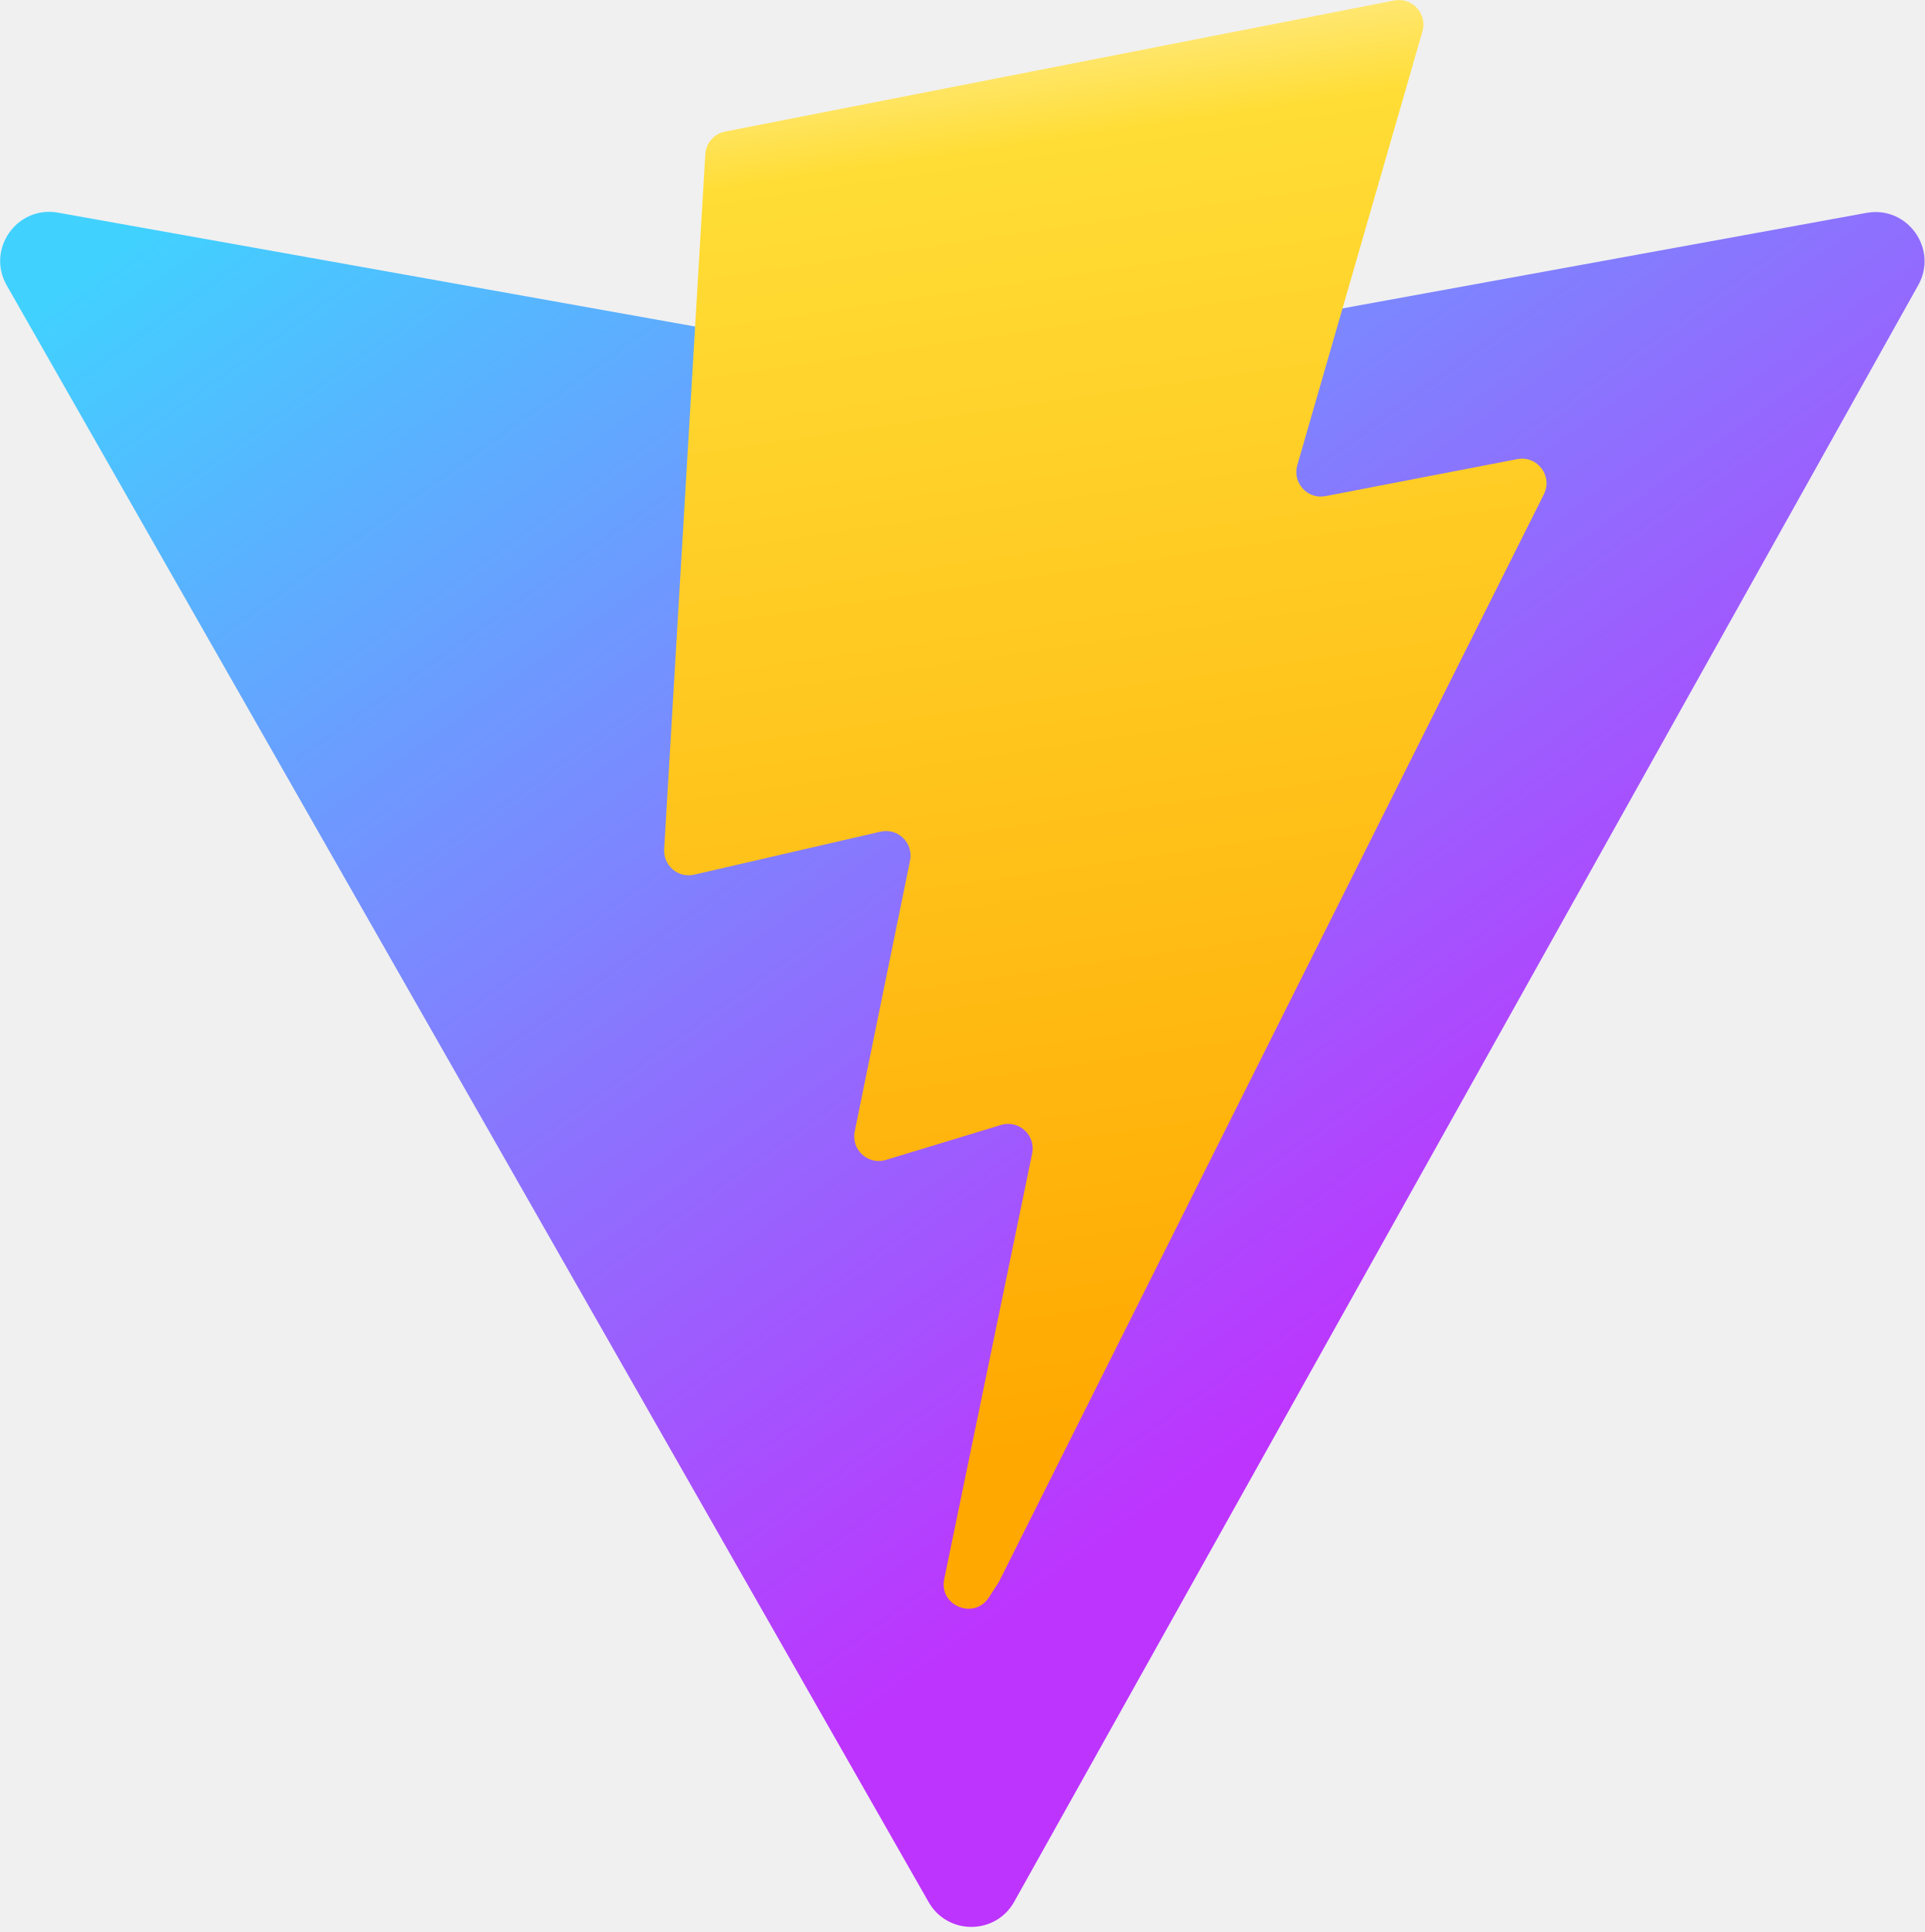
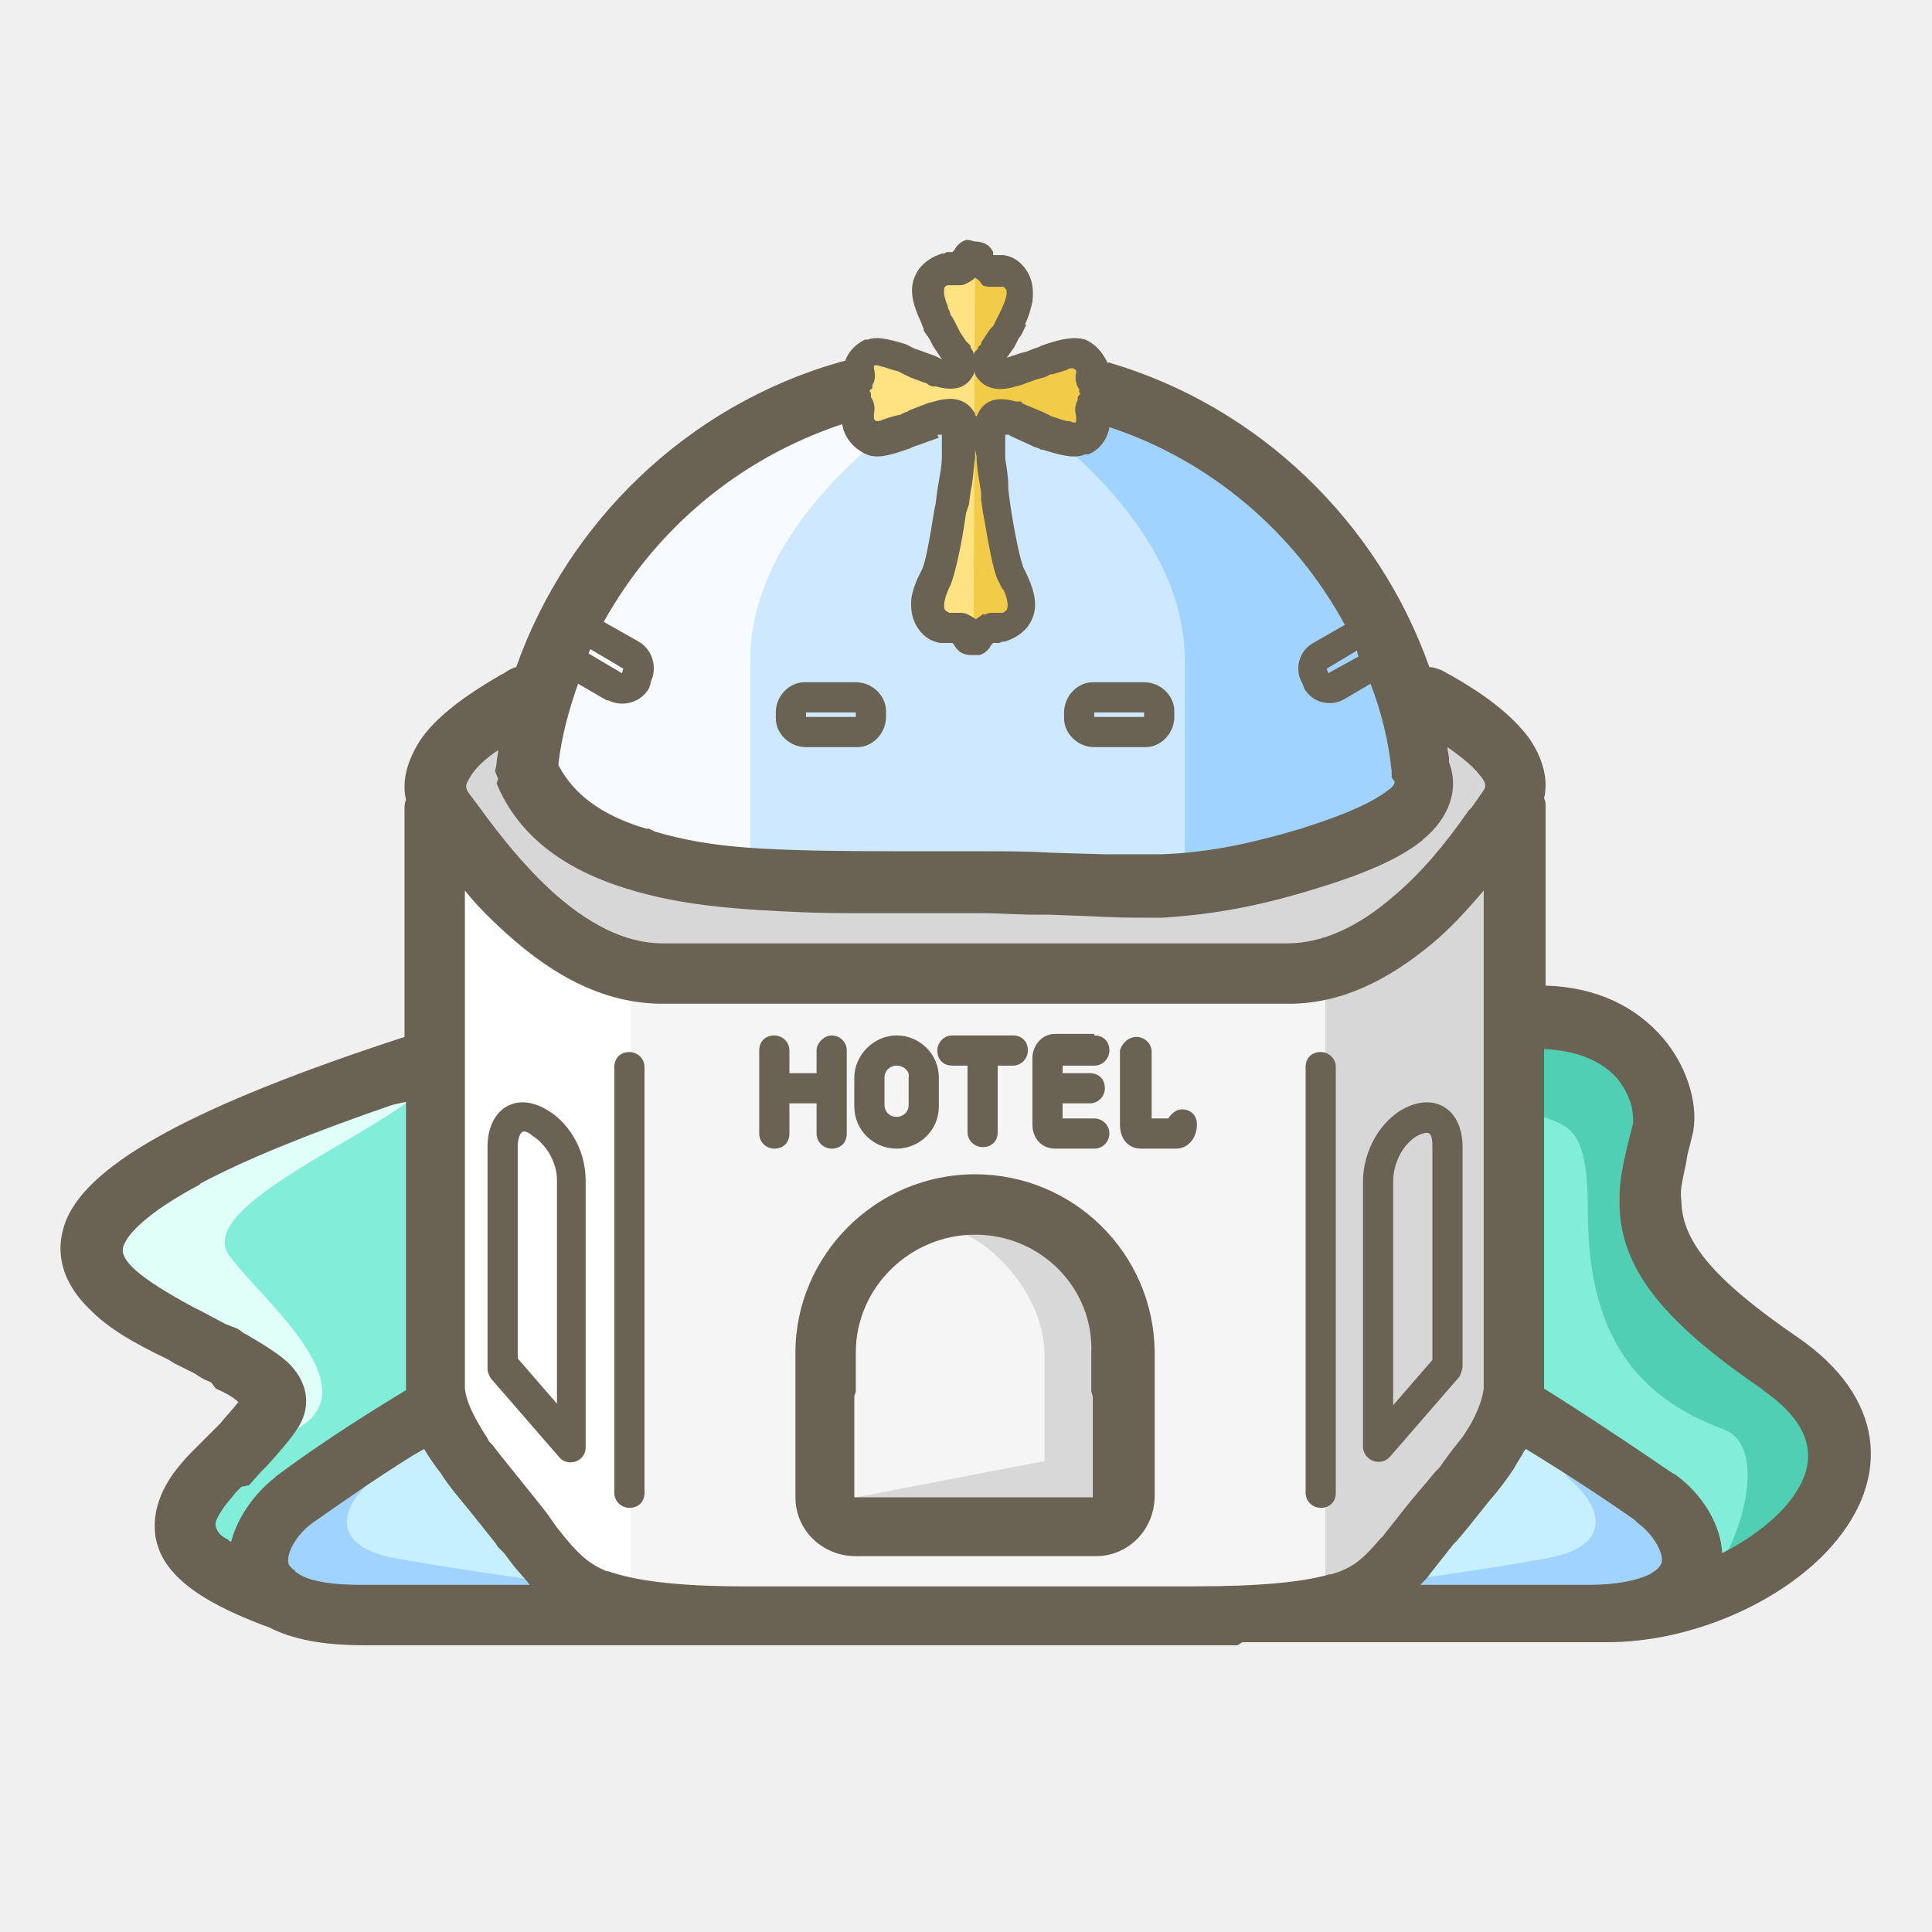
- <svg xmlns="http://www.w3.org/2000/svg" aria-hidden="true" role="img" class="iconify iconify--logos" width="31.88" height="32" preserveAspectRatio="xMidYMid meet" viewBox="0 0 256 257">
-   <defs>
-     <linearGradient id="IconifyId1813088fe1fbc01fb466" x1="-.828%" x2="57.636%" y1="7.652%" y2="78.411%">
-       <stop offset="0%" stop-color="#41D1FF" />
-       <stop offset="100%" stop-color="#BD34FE" />
-     </linearGradient>
-     <linearGradient id="IconifyId1813088fe1fbc01fb467" x1="43.376%" x2="50.316%" y1="2.242%" y2="89.03%">
-       <stop offset="0%" stop-color="#FFEA83" />
-       <stop offset="8.333%" stop-color="#FFDD35" />
-       <stop offset="100%" stop-color="#FFA800" />
-     </linearGradient>
-   </defs>
-   <path fill="url(#IconifyId1813088fe1fbc01fb466)" d="M255.153 37.938L134.897 252.976c-2.483 4.44-8.862 4.466-11.382.048L.875 37.958c-2.746-4.814 1.371-10.646 6.827-9.67l120.385 21.517a6.537 6.537 0 0 0 2.322-.004l117.867-21.483c5.438-.991 9.574 4.796 6.877 9.62Z" />
-   <path fill="url(#IconifyId1813088fe1fbc01fb467)" d="M185.432.063L96.44 17.501a3.268 3.268 0 0 0-2.634 3.014l-5.474 92.456a3.268 3.268 0 0 0 3.997 3.378l24.777-5.718c2.318-.535 4.413 1.507 3.936 3.838l-7.361 36.047c-.495 2.426 1.782 4.5 4.151 3.78l15.304-4.649c2.372-.72 4.652 1.36 4.15 3.788l-11.698 56.621c-.732 3.542 3.979 5.473 5.943 2.437l1.313-2.028l72.516-144.72c1.215-2.423-.88-5.186-3.54-4.672l-25.505 4.922c-2.396.462-4.435-1.77-3.759-4.114l16.646-57.705c.677-2.35-1.37-4.583-3.769-4.113Z" />
+ <svg xmlns="http://www.w3.org/2000/svg" t="1701098119580" class="icon" viewBox="0 0 1024 1024" version="1.1" p-id="10102" width="200" height="200">
+   <path d="M850.4 856.8c80 0 174.4-76 92-132s-72-81.6-62.4-124c4-16-9.6-65.6-78.4-60l-79.2 183.2 128 132.8zM229.6 562.4c-366.4 116.8-60.8 144-87.2 184s-89.6 67.2 8 102.4l191.2-142.4-112-144z" fill="#82EDD9" p-id="10103" />
+   <path d="M229.6 745.6c-32.8 20-57.6 36.8-73.6 48.8-24.8 18.4-36.8 60.8 36.8 60.8h184c-47.2-4-80-17.6-98.4-41.6s-35.2-46.4-48.8-68zM804 745.6c32.8 20 57.6 36.8 73.6 48.8 24.8 18.4 36.8 60.8-36.8 60.8h-184c42.4-1.6 72.8-12 91.2-32s37.6-45.6 56-77.6z" fill="#C6EFFF" p-id="10104" />
+   <path d="M802.4 428.8v305.6c0 23.2-21.6 46.4-44.8 74.4l-12 14.4c-19.2 23.2-33.6 32.8-120 32.8H399.2c-84.8-0.8-96-11.2-116-37.6l-4-5.6c-24-29.6-47.2-53.6-48.8-77.6V428.8c36 58.4 80 87.2 132 87.2h284c45.6 0 91.2 0 156-87.2z" fill="#F5F5F5" p-id="10105" />
+   <path d="M755.2 369.6c40.8 22.4 55.2 42.4 43.2 60l-5.6 8c-20.8 28.8-60.8 79.2-111.2 79.2H350.4c-55.2 0-98.4-60-116-86.4-12-17.6 1.6-36.8 40.8-58.4l2.4-1.6" fill="#D7D7D7" p-id="10106" />
+   <path d="M516 198.4c121.6 0 222.4 91.2 236.8 208.8 8.8 16.8-11.2 32.8-59.2 48-72.8 22.4-95.2 12-177.6 12s-132 0.8-177.6-12.8c-30.4-9.6-50.4-24.8-59.2-48 14.4-117.6 114.4-208 236.8-208z" fill="#CDE8FF" p-id="10107" />
+   <path d="M516 198.4c-24.8-7.2 112 54.4 112 152v118.4c32-6.4 60-12.8 84-20.8 36-12 46.4-24 36-78.4s-93.6-173.6-232-171.2z" fill="#A0D3FF" p-id="10108" />
+   <path d="M509.6 198.4c24.8-7.2-112 54.4-112 152v118.4c-32-5.6-60-12-84-20-36-12-46.4-24-36-78.4s94.4-174.4 232-172z" fill="#F7FBFF" p-id="10109" />
+   <path d="M334.4 516V856c-16-2.4-36-20-60-52s-38.4-51.2-44-57.6V422.4c34.4 51.2 68.8 83.2 104 93.6z" fill="#FFFFFF" p-id="10110" />
+   <path d="M702.4 516V856c16-2.4 36-20 60-52s38.4-51.2 44-57.6V422.4c-35.2 51.2-69.6 83.2-104 93.6z" fill="#D7D7D7" p-id="10111" />
+   <path d="M512 654.4c20 9.6 41.6 36 41.6 64v56l-104 20v16h144V718.4c0-20-25.6-73.6-57.6-76s-44 1.6-24 12z" fill="#D8D8D8" p-id="10112" />
+   <path d="M455.2 200.8c-1.6-4 0.8-11.2 6.4-13.6 6.4-2.4 26.4 6.4 35.2 9.6s11.2-0.8 12-4c1.6-3.2-8-13.6-12-23.2l-0.8-2.4c-3.2-8-5.6-14.4-1.6-20 4-6.4 12-4 15.2-5.6 3.2-0.8 4-5.6 6.4-5.6h0.8c4 0 4 4.8 7.2 6.4s11.2-0.8 15.2 5.6c4.8 5.6 1.6 13.6-3.2 22.4-4 8.8-13.6 20-12 23.2v0.8c1.6 3.2 4 5.6 12 3.2l2.4-0.8c9.6-4 27.2-11.2 32.8-8.8 6.4 2.4 8.8 9.6 6.4 13.6-1.6 4 6.4 5.6 6.4 8.8 0 4-8 5.6-6.4 9.6 1.6 4-0.8 11.2-6.4 13.6s-26.4-7.2-35.2-9.6c-8.8-3.2-11.2 0.8-12 4s8 68 12 77.6l1.6 3.2c3.2 8 5.6 15.2 1.6 20-4 6.4-12 4-15.2 5.6-3.2 0.8-4 5.6-6.4 6.4h-0.8c-4 0-4-4.8-7.2-6.4-4-1.6-11.2 0.8-15.2-5.6-4-6.4-1.6-14.4 3.2-24s13.6-74.4 12-77.6v-0.8c-1.6-3.2-3.2-5.6-12-2.4h-3.2c-9.6 4-27.2 11.2-32.8 8.8-6.4-2.4-8.8-9.6-6.4-13.6 1.6-4-6.4-5.6-6.4-9.6 0-3.2 8-4.8 6.4-8.8z" fill="#FFE281" p-id="10113" />
+   <path d="M196 785.6c-16 14.4-20 33.6 12 40 21.6 4 52.8 8.8 94.4 14.4v16H170.4c-33.6 0-48-33.6-24-52s65.6-32 49.6-18.4zM833.6 785.6c16 14.4 20 33.6-12 40-21.6 4-52.8 8.8-94.4 14.4v16h132c33.6 0 48-33.6 24-52s-65.6-32-49.6-18.4z" fill="#A0D3FF" p-id="10114" />
+   <path d="M801.6 584c24 16 40 1.6 40 57.6s17.6 96 72 116c28 10.4 4 78.4-17.6 88s46.4 6.4 62.4-36 14.4-70.4-44-112S880 608 880 600s-9.6-60-68-60c-5.6 18.4-5.6 24-10.4 44z" fill="#50CFB4" p-id="10115" />
+   <path d="M216 584c-32 24-112 57.6-94.4 81.6s80 73.6 30.4 94.4-8 6.4-12-14.4-20-24-52-46.4-56-41.6-32-59.2 192-80 160-56z" fill="#E0FFF9" p-id="10116" />
+   <path d="M516.8 136c4 0 4 4.8 7.2 6.4s11.2-0.8 15.2 5.6c4.8 5.6 1.6 13.6-3.2 22.4-4 8.8-13.6 20-12 23.2v0.8c1.6 3.2 4.8 5.6 12 3.2l2.4-0.8 0.8-0.8c10.4-4 26.4-10.4 32-8 6.4 2.4 8.8 9.6 6.4 13.6-1.6 4 6.4 5.6 6.4 8.8 0 4-8 5.6-6.4 9.6 1.6 4-0.8 11.2-6.4 13.6s-26.4-7.2-35.2-9.6c-8.8-3.2-11.2 0.8-12 4-1.6 3.2 8 67.2 12 77.6l1.6 3.2 0.8 1.6c3.2 7.2 4.8 13.6 0.8 19.2-4 6.4-12 4-15.2 5.6-3.2 0.8-4 5.6-6.4 6.4h-0.8-0.8l0.8-205.6z" fill="#F2CB49" p-id="10117" />
+   <path d="M516.8 128c2.4 0 5.6 0.8 7.2 2.4 0.8 0.8 1.6 1.6 2.4 3.2v1.6h5.6c4.8 0.8 8.8 3.2 12 8 3.2 4.8 4 10.4 3.2 16.8-0.8 3.2-1.6 7.2-4 12h0.8l-0.8 1.6c-0.8 1.6-1.6 4-3.2 5.6l-0.8 1.6-0.8 1.6-0.8 1.6-4 5.6 2.4-0.8 4.8-1.6 3.2-0.8 4-1.6 2.4-0.8 1.6-0.8c11.2-4 17.6-4.8 23.2-3.2 5.6 2.4 9.6 7.2 12 12.8V192c80 23.2 143.2 84.8 170.4 161.6 2.4 0 4 0.8 6.4 1.6 22.4 12 37.6 24 46.4 36 7.2 10.4 10.4 21.6 8 32 0.8 1.6 0.8 2.4 0.8 4v95.2c27.2 0.8 48 11.2 62.4 28 13.6 16 19.2 37.6 15.2 52l-2.4 9.6-0.8 4.8c-2.4 11.2-3.2 14.4-2.4 20v0.8c0.8 20 16 40 61.6 71.2 45.6 31.2 50.4 74.4 17.6 111.2-26.4 29.6-74.4 50.4-118.4 50.4H658.4l-2.4 1.6H192c-20.8 0-37.6-3.2-49.6-9.6l-2.4-0.8c-36-13.6-54.4-28-57.6-47.2-1.6-11.2 1.6-22.4 9.6-33.6 2.4-3.2 5.6-7.2 9.6-11.2l1.6-1.6 2.4-2.4 8-8 1.6-1.6 1.6-1.6c3.2-4 6.4-7.2 8.8-10.4l0.8-0.8c-2.4-2.4-6.4-4.8-12-7.2l-2.4-3.2-1.6-0.8c-2.4-0.8-4.8-2.4-7.2-4l-11.2-5.6-2.4-1.6c-20-9.6-32-16.8-41.6-26.4-14.4-13.6-20-30.4-12.8-48C48 616 104 585.6 214.4 549.6V428.8c0-1.6 0-3.2 0.8-4.8-2.4-10.4 0.8-20.8 7.2-31.2 8-12 22.4-23.2 43.2-35.2l1.6-0.8 2.4-1.6c1.6-0.8 3.2-1.6 4-1.6 27.2-76.8 90.4-138.4 171.2-161.6l3.2-0.8c1.6-4.8 5.6-8.8 10.4-11.2h1.6c4-1.6 9.6-0.8 20 2.4l1.6 0.8 1.6 0.8 1.6 0.8 2.4 0.8 8.8 3.2 1.6 0.8 1.6 0.8-4.8-7.2-0.8-1.6-0.8-1.6c-0.8-1.6-2.4-3.2-3.2-4.8v-0.8l-1.6-4c-5.6-12-6.4-20-0.8-28 3.2-4 7.2-6.4 12-8 0.8 0 1.6 0 2.4-0.8h3.2l0.8-0.8c0.8-0.8 0.8-1.6 1.6-2.4 1.6-1.6 2.4-2.4 4.8-3.2h1.6l3.2 0.8z m242.4 372c-24 20-48.8 32-76 32H351.2c-29.6 0-56.8-13.6-83.2-37.6-8-7.2-15.2-14.4-21.6-22.4V736c0.8 7.2 4.8 15.2 12 26.4l0.8 1.6 1.6 1.6c8 10.4 30.4 37.6 30.4 38.4l4 5.6c11.2 14.4 16.8 19.2 26.4 23.2h0.8c13.6 4.8 35.2 8 72 8h238.4c36 0 58.4-2.4 72-6.4h0.8c11.2-3.2 16.8-8 25.6-18.4l1.6-1.6 12-15.2c2.4-3.2 12.8-15.2 16-19.2l2.4-2.4 1.6-2.4c4-5.6 7.2-9.6 10.4-13.6 7.2-10.4 10.4-19.2 11.2-25.6V472c-8.8 10.4-17.6 20-27.2 28z m49.6 268l-0.8 0.8c-1.6 3.2-4 6.4-5.6 9.6-3.2 4.8-7.2 10.4-12.8 16.8l-3.2 4c-3.2 4-12 15.2-15.2 18.4l-0.8 0.8-12 15.2c-1.6 2.4-4 4.8-5.6 6.4h89.6c14.4 0 25.6-2.4 32-5.6 4-2.4 5.6-4 6.4-6.4 0.8-4.8-4-14.4-12.8-20.8l-1.6-1.6c-13.6-9.6-32.8-22.4-57.6-37.6z m-584 0l-5.6 3.2c-23.2 14.4-40.8 27.2-53.6 36-8.8 6.4-13.6 16-12.8 20.8 0 1.6 1.6 3.2 4 4.8h-0.8c1.6 0.8 2.4 1.6 4 2.4 6.4 3.2 16.8 4.8 31.2 4.8h89.6c-2.4-3.2-5.6-6.4-8.8-10.4l-4.8-6.4-3.2-3.2c-0.8-0.8-0.8-1.6-1.6-2.4l-12.8-16c-7.2-8.8-12-14.4-16-20.8-3.2-4-6.4-8.8-8.8-12.8z m292-145.6c52 0 94.4 41.6 95.2 93.6V792.8c0 17.6-13.6 32-31.2 32H453.6c-17.6 0-32-13.6-32-31.2v-54.4-22.4c0-51.2 42.4-94.4 95.2-94.4z m301.6-66.4V736l6.4 4c26.4 16.8 46.4 30.4 61.6 40.8l1.6 0.8c14.4 10.4 24 26.4 24.8 41.6 12.8-6.4 24.8-15.2 32.8-24 19.2-21.6 17.6-42.4-11.2-62.4l-0.8-0.8c-52.8-36-74.4-64-75.2-96.8v-3.2c0-9.6 0.8-16 7.2-40.8 0-1.6 0-4.8-0.8-8.8-1.6-5.6-4-10.4-8-15.2-8-8.8-20.8-14.4-38.4-15.2z m-712 71.2l-0.8 0.8c-24 12.8-36.8 24-40 32-3.2 7.2 7.2 16.8 36.8 32.8l4.8 2.4 12 6.4 4 1.6c2.4 0.8 4 1.6 5.6 3.2l1.6 0.8c9.6 5.6 16 9.6 21.6 14.4 10.4 9.6 13.6 22.4 6.4 34.4-4 6.4-9.6 12.8-16.8 20.8l-3.2 3.2-6.4 7.2-4 0.8-1.6 1.6-1.6 1.6c-2.4 3.2-4.8 5.6-6.4 8-3.2 4.8-4.8 8-4 9.6 0 0.8 0 0.8 0.8 2.4 0.8 1.6 2.4 3.2 5.6 4.8l0.8 0.8s0.8 0 0.8 0.8c3.2-12.8 12-25.6 23.2-34.4l0.8-0.8c16-12 38.4-27.2 68.8-45.6V584l-7.2 1.6c-44 15.2-77.6 28.8-101.6 41.6z m227.2-69.6c4 0 8 3.2 8 8v225.6c0 4.8-3.2 8-8 8-4 0-8-3.2-8-8V565.6c0-4.8 3.2-8 8-8z m366.4 0c4 0 8 3.2 8 8v225.6c0 4.8-3.2 8-8 8-4 0-8-3.2-8-8V565.6c0-4.8 3.2-8 8-8zM516.8 654.4c-34.4 0-63.2 28-63.2 62.4v20.8l-0.8 2.4v53.6h126.4v-53.6l-0.8-2.4v-2.4-17.6c1.6-34.4-26.4-63.2-61.6-63.2zM775.2 608v116c0 1.6-0.8 4-1.6 5.6l-36.8 42.4c-4.8 5.6-14.4 2.4-14.4-5.6V626.4c0-16.8 9.6-32.8 22.4-39.2 16-8 30.4 0.8 30.4 20.8z m-516.8 0c0-20 14.4-28.8 29.6-20.8 12.8 6.4 22.4 21.6 22.4 38.4V767.2c0 7.2-8.8 10.4-13.6 5.6l-36.8-42.4c-0.8-1.6-1.6-3.2-1.6-4.8V608z m493.6-6.4c-8 4-13.6 14.4-13.6 24.8v118.4l20.8-24V608c0-8-1.6-8.8-7.2-6.4z m-470.4 0l-0.8-0.8c-4-2.4-5.6-0.8-6.4 5.6V720l20.8 24V625.6c0-9.6-5.6-19.2-13.6-24z m159.2-52.8c4 0 8 3.2 8 8v44c0 4.8-3.2 8-8 8-4 0-8-3.2-8-8v-16h-14.4v16c0 4.8-3.2 8-8 8-4 0-8-3.2-8-8v-44c0-4.8 3.2-8 8-8 4 0 8 3.2 8 8v12h14.4v-12c0-4 4-8 8-8z m139.2 0c4.8 0 8 3.2 8 8 0 4-3.2 8-8 8h-16.8v4h14.4c4.8 0 8 3.2 8 8 0 4-3.2 8-8 8h-14.4v8h16.8c4 0 8 3.2 8 8 0 4-3.2 8-8 8h-20.8c-7.2 0-12-5.6-12-12.8V560.8c0-6.4 4.8-12.8 12-12.8h20.8z m22.4 0.8c4 0 8 3.2 8 8v35.2h8.8c1.6-2.4 4-4.8 7.2-4.8 4.8 0 8 3.2 8 8 0 6.4-4 12.8-11.2 12.8H604.8c-7.2 0-11.2-5.6-11.2-12.8V556.8c0.8-3.2 4-7.2 8.8-7.2z m-127.2-0.8c12 0 22.4 9.6 22.4 22.4V586.4c0 12.8-10.4 22.4-22.4 22.4-12 0-22.4-9.6-22.4-22.4V571.2c0-12 10.4-22.4 22.4-22.4z m61.6 0c4.8 0 8 3.2 8 8 0 4-3.2 8-8 8h-8V600c0 4.8-3.2 8-8 8-4 0-8-3.2-8-8v-34.4-0.8h-8c-4.8 0-8-3.2-8-8 0-4 3.2-8 8-8h32z m-61.6 16c-3.2 0-6.4 2.4-6.4 6.4v14.4c0 4 3.2 6.4 6.4 6.4s6.4-2.4 6.4-6.4v-14.4c0.8-3.2-2.4-6.4-6.4-6.4z m292-168.8c0 2.4 0.8 4 0.8 6.4v1.6c5.6 14.4 0 29.6-13.6 40.8l-0.8 0.8c-12 9.6-30.4 17.6-56.8 25.6-31.2 9.6-55.2 13.6-80.8 15.2h-8.8c-7.2 0-14.4 0-29.6-0.8l-21.6-0.8h-6.4c-10.4 0-20-0.8-29.6-0.8h-67.2c-22.4 0-35.2-0.8-49.6-1.6-27.2-1.6-49.6-4.8-70.4-11.2-34.4-10.4-58.4-28.8-69.6-56l0.8-2.4-1.6-4 0.8-4c0-2.4 0.8-4.8 0.8-7.2-7.2 4.8-12 9.6-14.4 13.6-3.2 4.8-3.2 6.4-0.8 9.6l2.4 3.2 2.4 3.2c12.8 17.6 24 31.2 37.6 44 20 18.4 40 28.8 60 28.8h331.2c18.4 0 37.6-8.8 56-24.8 14.4-12 27.2-27.2 40-45.6l1.6-1.6 5.6-8c2.4-3.2 2.4-4.8-1.6-9.6-3.2-4-8.8-8.8-16.8-14.4zM446.4 224.8c-55.2 18.4-99.2 56-126.4 104.8l18.4 10.4c7.2 4 10.4 13.6 6.4 21.6v0.8l-0.8 2.4c-4 7.2-13.6 10.4-21.6 6.4h-0.8l-15.2-8.8c-4.8 13.6-8.8 28-10.4 42.4v0.8c8 15.2 22.4 26.4 46.4 33.6h1.6l1.6 0.8 1.6 0.8c30.4 8.8 56.8 10.4 134.4 10.4h41.6c11.2 0 21.6 0 35.2 0.8l27.2 0.8H615.2c23.2-0.8 44.8-4.8 74.4-13.6l2.4-0.8 2.4-0.8c20-6.4 33.6-12.8 40.8-18.4 2.4-1.6 4-3.2 4-4.8l-1.6-2.4v-3.2c-1.6-16-5.6-32-11.2-46.4l-13.6 8c-8 4.8-17.6 1.6-21.6-5.6l-0.8-2.4c-4.8-8-1.6-17.6 5.6-21.6l16.8-9.6c-26.4-48.8-71.2-87.2-124.8-104.8-0.8 5.6-4.8 12-11.2 14.4h-1.6c-5.6 2.4-12 0.8-22.4-2.4H552l-1.6-0.8-2.4-0.8-1.6-0.8-8.8-4-1.6-0.8c-0.8 0-0.8-0.8-1.6-0.8h-1.6v12.8c0.8 4.8 1.6 9.6 1.6 14.4v1.6l0.8 6.4c2.4 16.8 5.6 31.2 7.2 35.2l1.6 3.2c5.6 12 6.4 20 0.8 28-3.2 4-7.2 6.4-12 8-0.8 0-1.6 0-3.2 0.8h-3.2l-0.8 0.8c-0.8 0.8-0.8 1.6-1.6 2.4-1.6 1.6-2.4 2.4-4.8 3.2h-4c-3.2 0-5.6-0.8-7.2-2.4-0.8-0.8-1.6-1.6-2.4-3.2l-0.8-0.8H498.4c-4.8-0.8-8.8-3.2-12-8-3.2-4.8-4-10.4-3.2-16.8 0.8-3.2 1.6-6.4 4-11.2l0.8-1.6 0.8-1.6c1.6-3.2 4-16 6.4-31.2l0.8-4 0.8-6.4 0.8-4.8c0.8-4.8 1.6-8.8 1.6-12.8V235.2v-4.8H496.8l0.8 1.6-11.2 4-2.4 0.8-1.6 0.8c-11.2 4-17.6 5.6-23.2 3.2-7.2-3.2-12-9.6-12.8-16z m7.2 136.8c8.8 0 16 7.2 16 15.2v3.2c0 8.8-7.2 16-15.2 16h-27.2c-8.8 0-16-7.2-16-15.2v-3.2c0-8.8 7.2-16 15.2-16h27.2z m152.8 0c8.8 0 16 7.2 16 15.2v3.2c0 8.8-7.2 16-15.2 16h-27.2c-8.8 0-16-7.2-16-15.2v-3.2c0-8.8 7.2-16 15.2-16h27.2z m0 16h-26.4v2.4h26.4v-2.4z m-152.8 0h-26.4v2.4h26.4v-2.4z m265.6-32.8l-16 9.6 0.8 2.4 16-8.8-0.8-3.2z m-407.2 1.6l17.6 10.4 0.8-2.4-17.6-10.4c0 0.8-0.8 1.6-0.8 2.4z m204.8-108V243.2c-0.8 4-0.8 8-1.6 13.6l-0.8 4-0.8 6.4-1.6 4.8c-2.4 17.6-5.6 30.4-7.2 35.2l-0.8 2.4c-4 8-4 12-3.2 13.6 0.8 0.8 0.8 0.8 2.4 1.6H508c1.6 0 3.2 0 4.8 0.8 1.6 0.8 3.2 1.6 4 2.4h0.8c0.8-0.8 2.4-1.6 3.2-2.4h1.6c1.6-0.8 2.4-0.8 4.8-0.8h4c0.8 0 1.6-0.8 2.4-1.6 0.8-1.6 0.8-4.8-1.6-10.4l-0.8-0.8-0.8-1.6-1.6-3.2c-2.4-4.8-4.8-18.4-8-36.8l-0.8-5.6v-4l-0.8-4.8c-0.8-4.8-1.6-9.6-1.6-13.6v-0.8l-0.8-3.2z m52-43.2c-1.6 0-2.4 0-3.2 0.8-2.4 0.8-4.8 1.6-8 2.4h-0.8l-1.6 0.8-1.6 0.8-3.2 0.8c-2.4 0.8-7.2 2.4-8.8 3.2l-3.2 0.8c-10.4 3.2-17.6 0.8-21.6-6.4v-1.6c-3.2 8-9.6 11.2-20.8 8h-1.6c-0.8 0-2.4-0.8-3.2-1.6l-2.4-0.8-6.4-2.4-3.2-1.6-1.6-0.8-1.6-0.8c-3.2-0.8-5.6-1.6-8-2.4-0.8 0-2.4-0.8-3.2-0.8H464c-0.8 0-0.8 0.8-0.8 0.8v0.8c0.8 3.2 0.8 6.4-0.8 8.8v1.6l-1.6 1.6s0.8 0.8 0.8 1.6v1.6c1.6 2.4 2.4 5.6 1.6 8.8V221.6c0 0.8 0.8 1.6 1.6 1.6s1.6 0 3.2-0.8c2.4-0.8 4.8-1.6 8-2.4h0.8l1.6-0.8 1.6-0.8c0.8 0 0.8 0 1.6-0.8l10.4-4 3.2-0.8c10.4-3.2 17.6-0.8 21.6 6.4v0.8l0.8 0.8c3.2-8 9.6-11.2 20.8-8H540.8s0.8 0 0.8 0.8l1.6 0.8 9.6 4 1.6 0.8 1.6 0.8 1.6 0.8c3.2 0.8 6.4 2.4 8.8 2.4 0.8 0 2.4 0.8 3.2 0.8 0.8 0 0.8-0.8 0.8-1.6v-1.6c-0.8-3.2-0.8-5.6 0.8-8.8v-1.6c0.8-0.8 0.8-1.6 1.6-1.6l-0.8-0.8v-1.6c-1.6-2.4-2.4-5.6-1.6-8.8v-0.8-0.8c0 0.8 0 0-1.6-0.8z m-52-48c-1.6 1.6-3.2 2.4-4.8 3.2-1.6 0.8-2.4 0.8-4.8 0.8h-4.8c-0.8 0-1.6 0.8-1.6 0.8-0.8 1.6-0.8 4.8 1.6 10.4v0.8l0.8 1.6 0.8 2.4c0.8 0.8 1.6 2.4 2.4 4l0.8 1.6 0.8 1.6 0.8 1.6 3.2 4.8 0.8 0.8 0.8 0.8 0.8 0.8v0.8c0.8 1.6 1.6 2.4 1.6 3.2v0.8c0-0.8 0.8-1.6 1.6-2.4l0.8-0.8V184l0.8-0.8 0.8-0.8v-0.8l4.8-7.2 0.8-0.8 0.8-0.8 2.4-4.8 0.8-1.6c4-8 4.8-12 3.2-13.6-0.8-0.8-0.8-0.8-1.6-0.8h-1.6-4c-1.6 0-3.2 0-4.8-0.8-1.6-2.4-2.4-3.2-4-4z" fill="#6A6253" p-id="10118" />
</svg>
